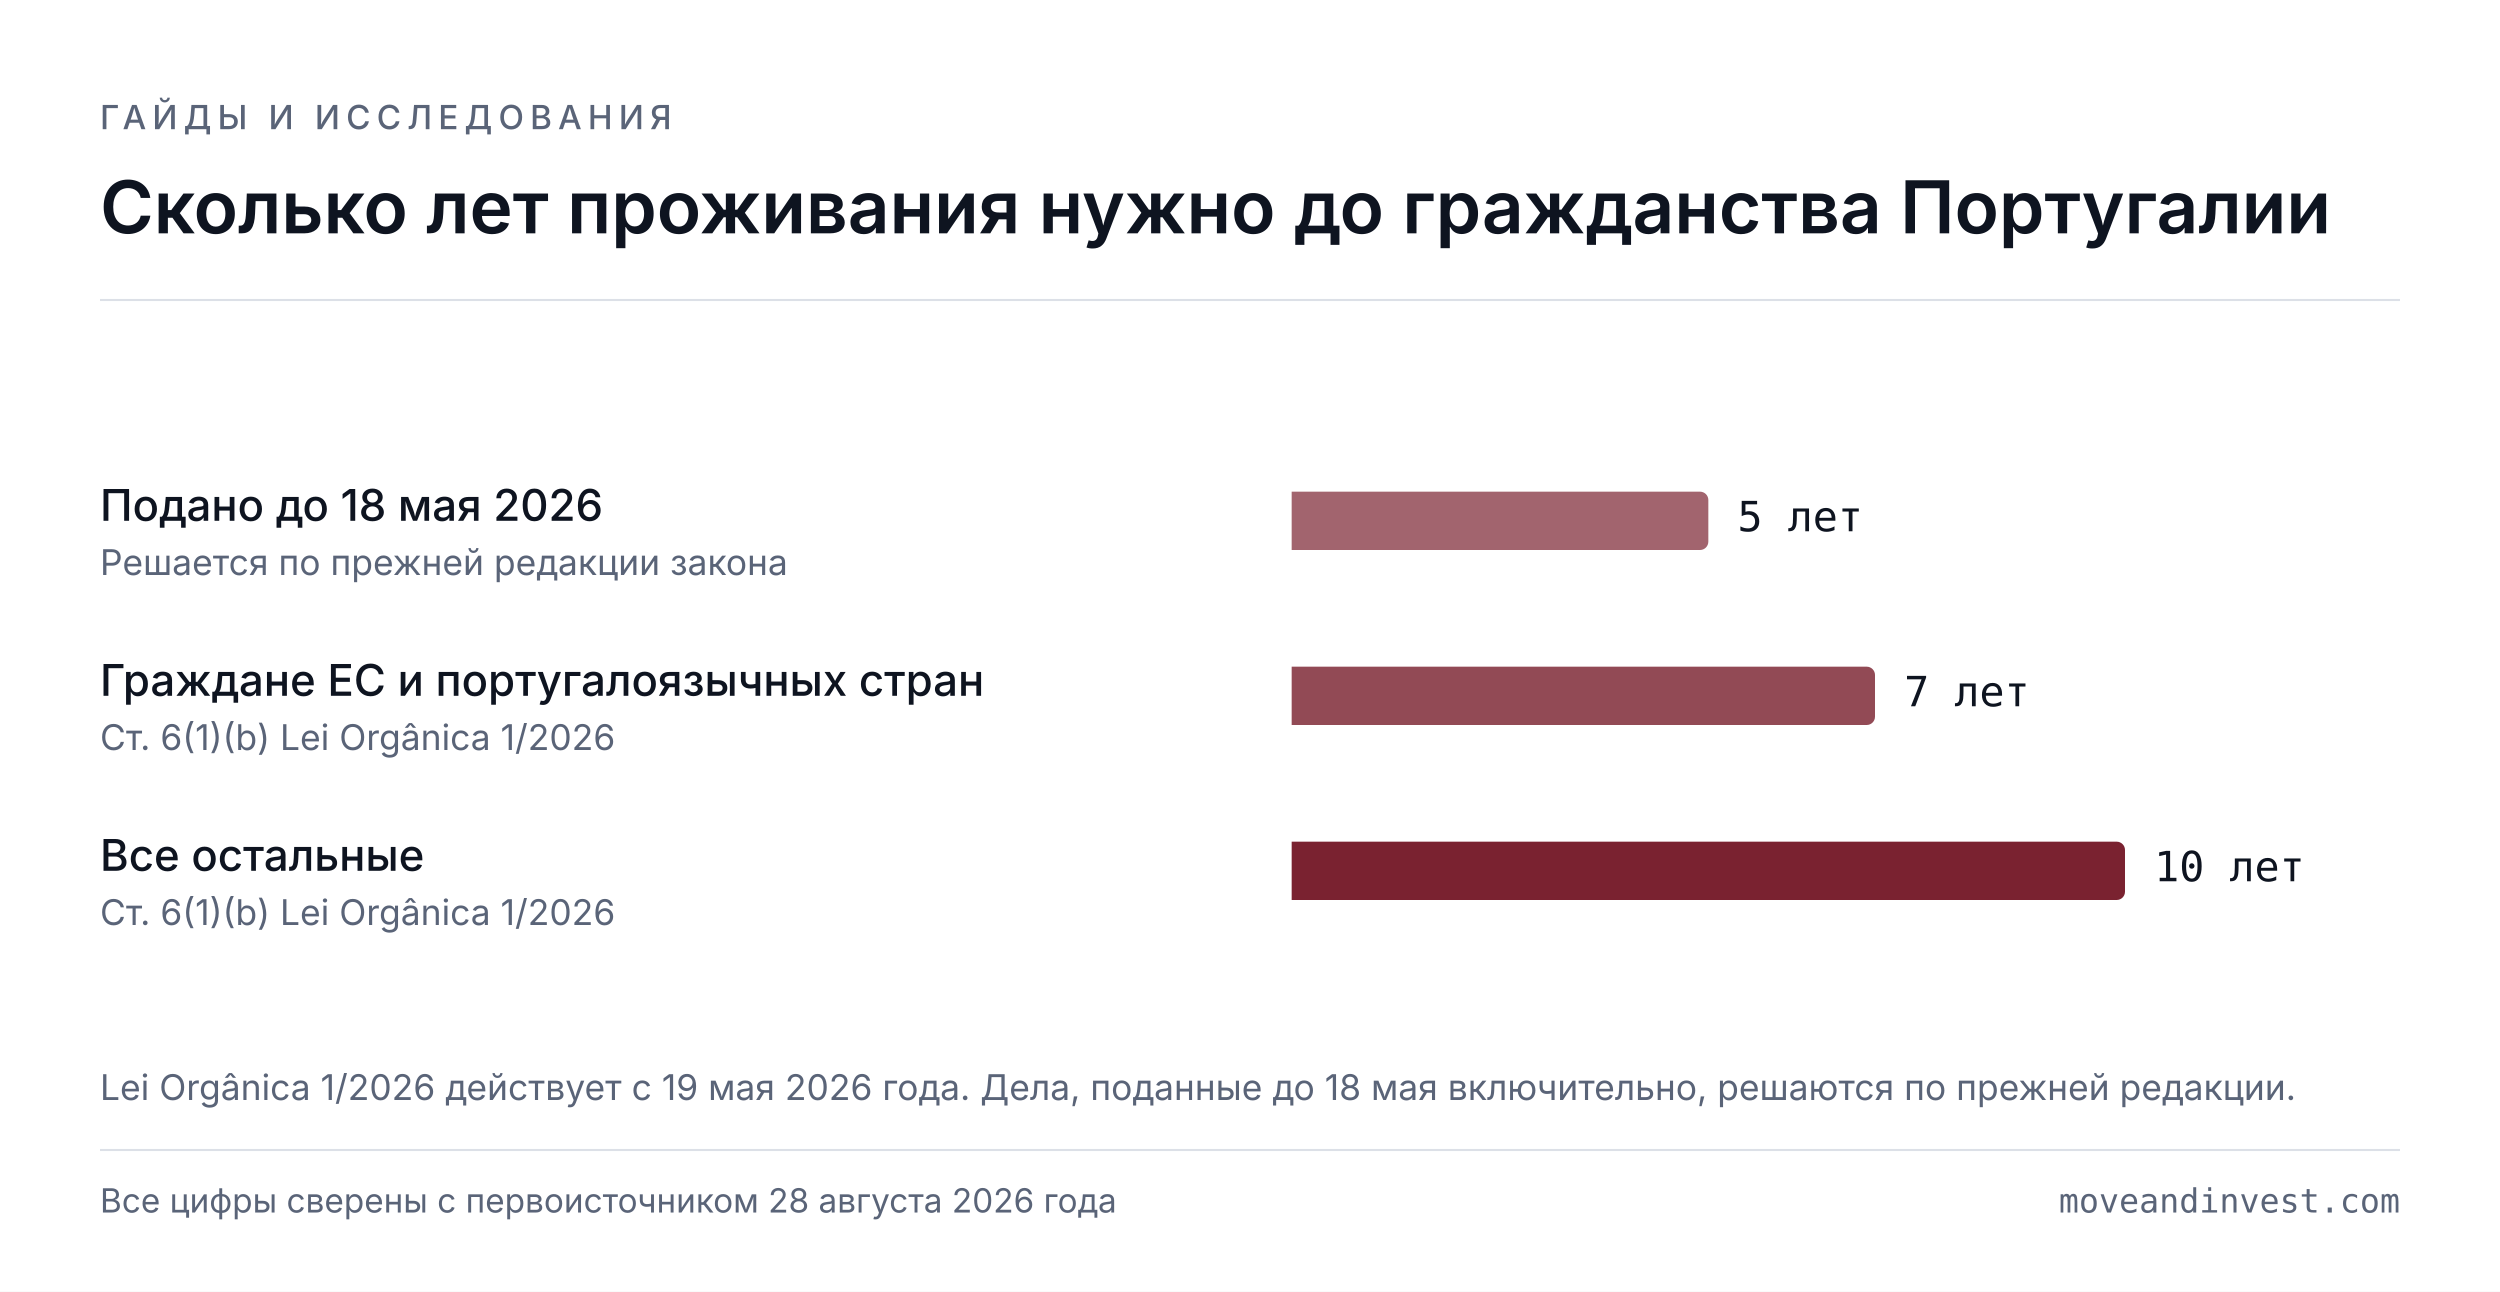
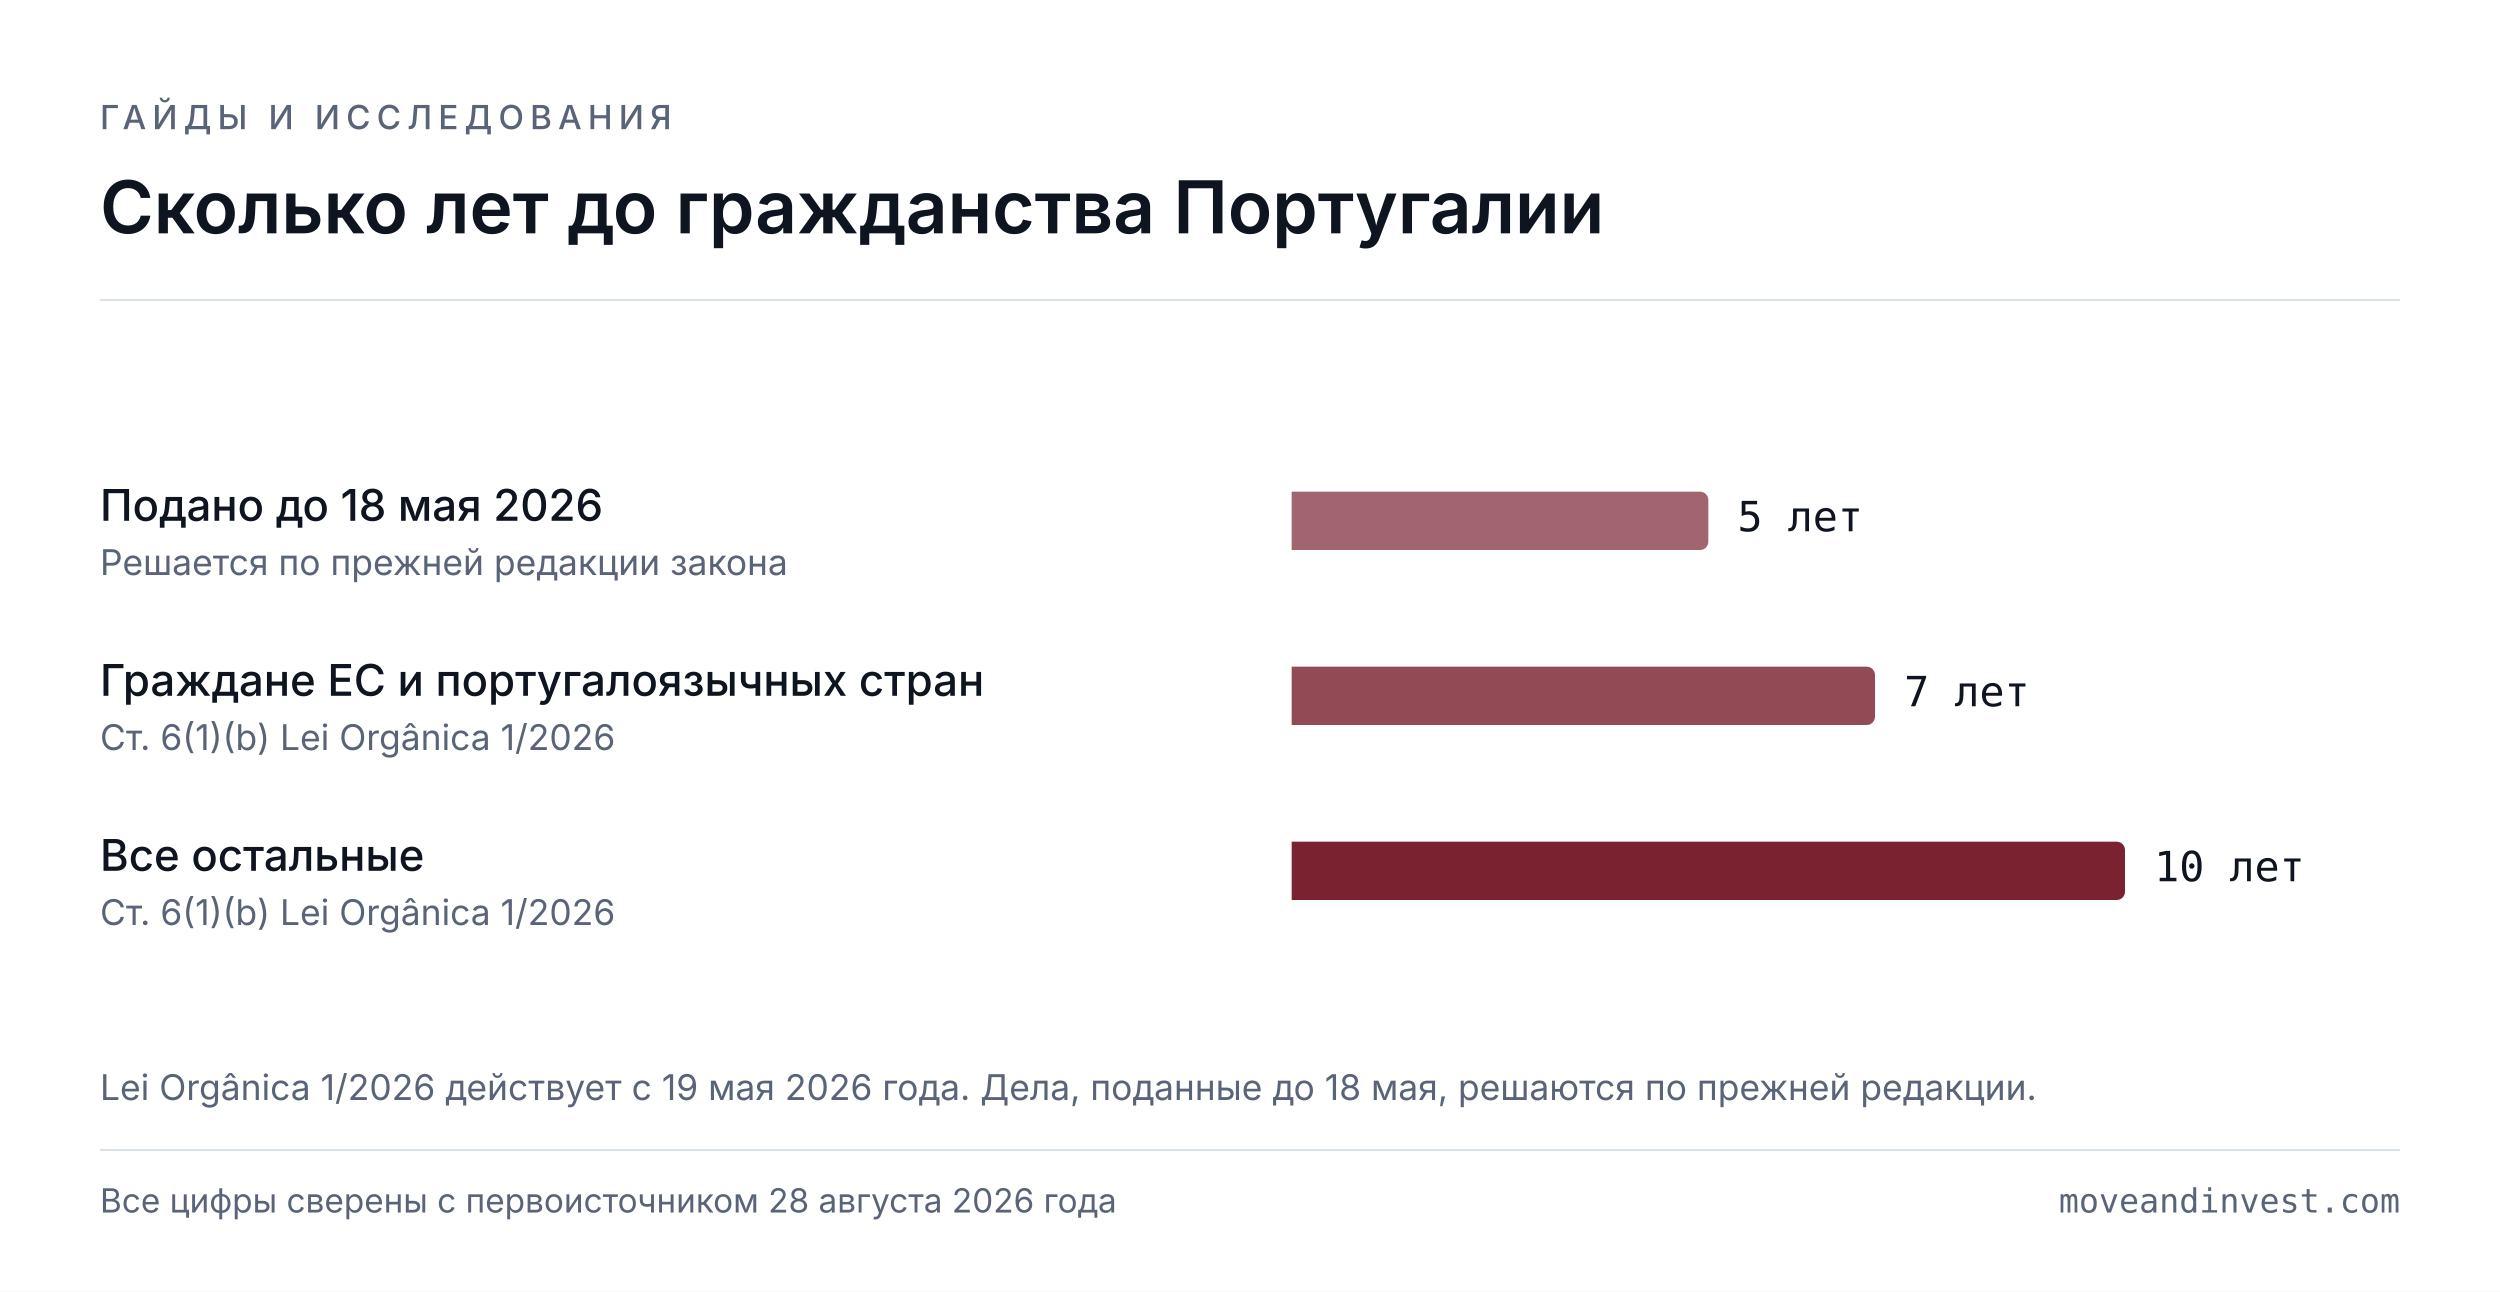
- <svg xmlns="http://www.w3.org/2000/svg" viewBox="0 0 1200 620" width="1200" height="620" role="img" aria-label="Сколько лет проживания нужно до гражданства Португалии">
+ <svg xmlns="http://www.w3.org/2000/svg" viewBox="0 0 1200 620" width="1200" height="620" role="img" aria-label="Сколько лет до гражданства Португалии">
  <rect width="1200" height="620" fill="#ffffff" />
  <text x="48" y="62" font-family="Inter, system-ui, sans-serif" font-size="16" font-weight="500" fill="#5a6478" text-anchor="start" letter-spacing="2.93">ГАЙДЫ И ИССЛЕДОВАНИЯ</text>
-   <text x="48" y="112" font-family="Inter, system-ui, sans-serif" font-size="35" font-weight="600" fill="#0e1420" text-anchor="start">Сколько лет проживания нужно до гражданства Португалии</text>
+   <text x="48" y="112" font-family="Inter, system-ui, sans-serif" font-size="35" font-weight="600" fill="#0e1420" text-anchor="start">Сколько лет до гражданства Португалии</text>
  <line x1="48" y1="144" x2="1152" y2="144" stroke="#dce0e7" stroke-width="1" />
  <text x="48" y="250" font-family="Inter, system-ui, sans-serif" font-size="21" font-weight="500" fill="#0e1420" text-anchor="start">Подано до 18 мая 2026</text>
  <text x="48" y="276" font-family="Inter, system-ui, sans-serif" font-size="17" font-weight="400" fill="#5a6478" text-anchor="start">Решается по прежней редакции закона</text>
  <path d="M620 236 h196 a4 4 0 0 1 4 4 v20 a4 4 0 0 1 -4 4 h-196 z" fill="#7a2230" opacity="0.70" />
  <text x="834" y="255" font-family="'JetBrains Mono', ui-monospace, monospace" font-size="20" font-weight="400" fill="#0e1420" text-anchor="start">5 лет</text>
  <text x="48" y="334" font-family="Inter, system-ui, sans-serif" font-size="21" font-weight="500" fill="#0e1420" text-anchor="start">Граждане ЕС и португалоязычных стран</text>
  <text x="48" y="360" font-family="Inter, system-ui, sans-serif" font-size="17" font-weight="400" fill="#5a6478" text-anchor="start">Ст. 6(1)(b) Lei Orgânica 1/2026</text>
  <path d="M620 320 h276 a4 4 0 0 1 4 4 v20 a4 4 0 0 1 -4 4 h-276 z" fill="#7a2230" opacity="0.82" />
  <text x="914" y="339" font-family="'JetBrains Mono', ui-monospace, monospace" font-size="20" font-weight="400" fill="#0e1420" text-anchor="start">7 лет</text>
  <text x="48" y="418" font-family="Inter, system-ui, sans-serif" font-size="21" font-weight="500" fill="#0e1420" text-anchor="start">Все остальные</text>
  <text x="48" y="444" font-family="Inter, system-ui, sans-serif" font-size="17" font-weight="400" fill="#5a6478" text-anchor="start">Ст. 6(1)(b) Lei Orgânica 1/2026</text>
  <path d="M620 404 h396 a4 4 0 0 1 4 4 v20 a4 4 0 0 1 -4 4 h-396 z" fill="#7a2230" opacity="1.00" />
  <text x="1034" y="423" font-family="'JetBrains Mono', ui-monospace, monospace" font-size="20" font-weight="400" fill="#0e1420" text-anchor="start">10 лет</text>
-   <text x="48" y="528" font-family="Inter, system-ui, sans-serif" font-size="17" font-weight="400" fill="#5a6478" text-anchor="start">Lei Orgânica 1/2026 действует с 19 мая 2026 года. Дела, поданные до 18 мая включительно, решаются по прежней редакции.</text>
+   <text x="48" y="528" font-family="Inter, system-ui, sans-serif" font-size="17" font-weight="400" fill="#5a6478" text-anchor="start">Lei Orgânica 1/2026 действует с 19 мая 2026 года. Дела, поданные до 18 мая, решаются по прежней редакции.</text>
  <line x1="48" y1="552" x2="1152" y2="552" stroke="#dce0e7" stroke-width="1" />
  <text x="48" y="582" font-family="Inter, system-ui, sans-serif" font-size="16" font-weight="400" fill="#5a6478" text-anchor="start">Все цифры сверены с первоисточником 28 августа 2026 года</text>
  <text x="1152" y="582" font-family="'JetBrains Mono', ui-monospace, monospace" font-size="16" font-weight="400" fill="#5a6478" text-anchor="end">moveandinvest.com</text>
</svg>
